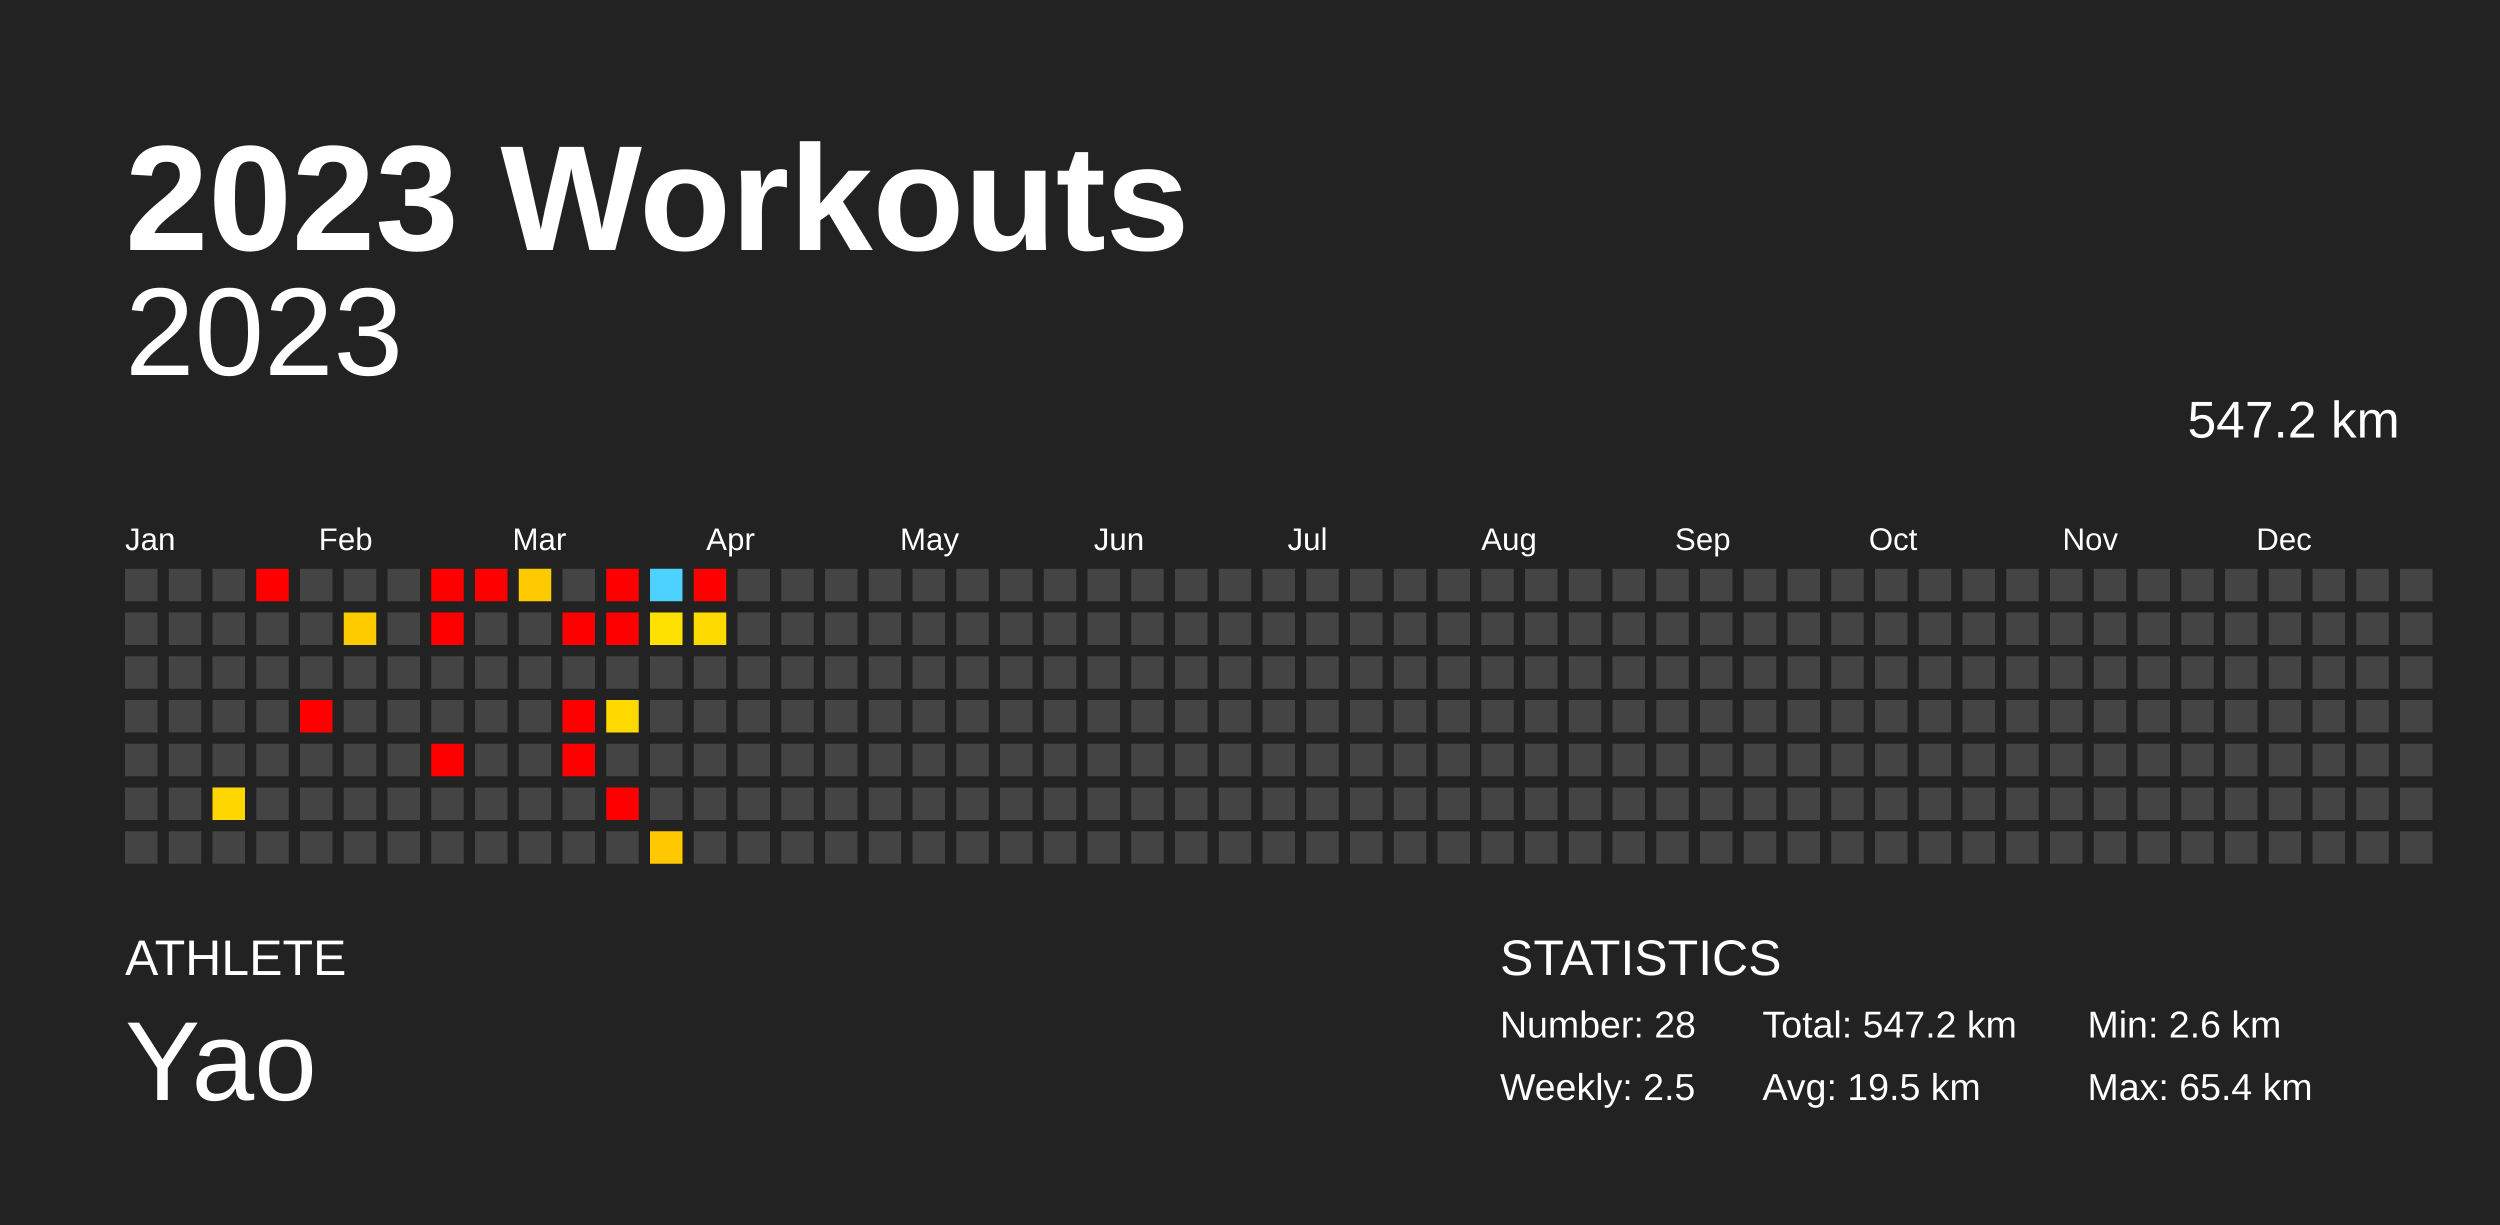
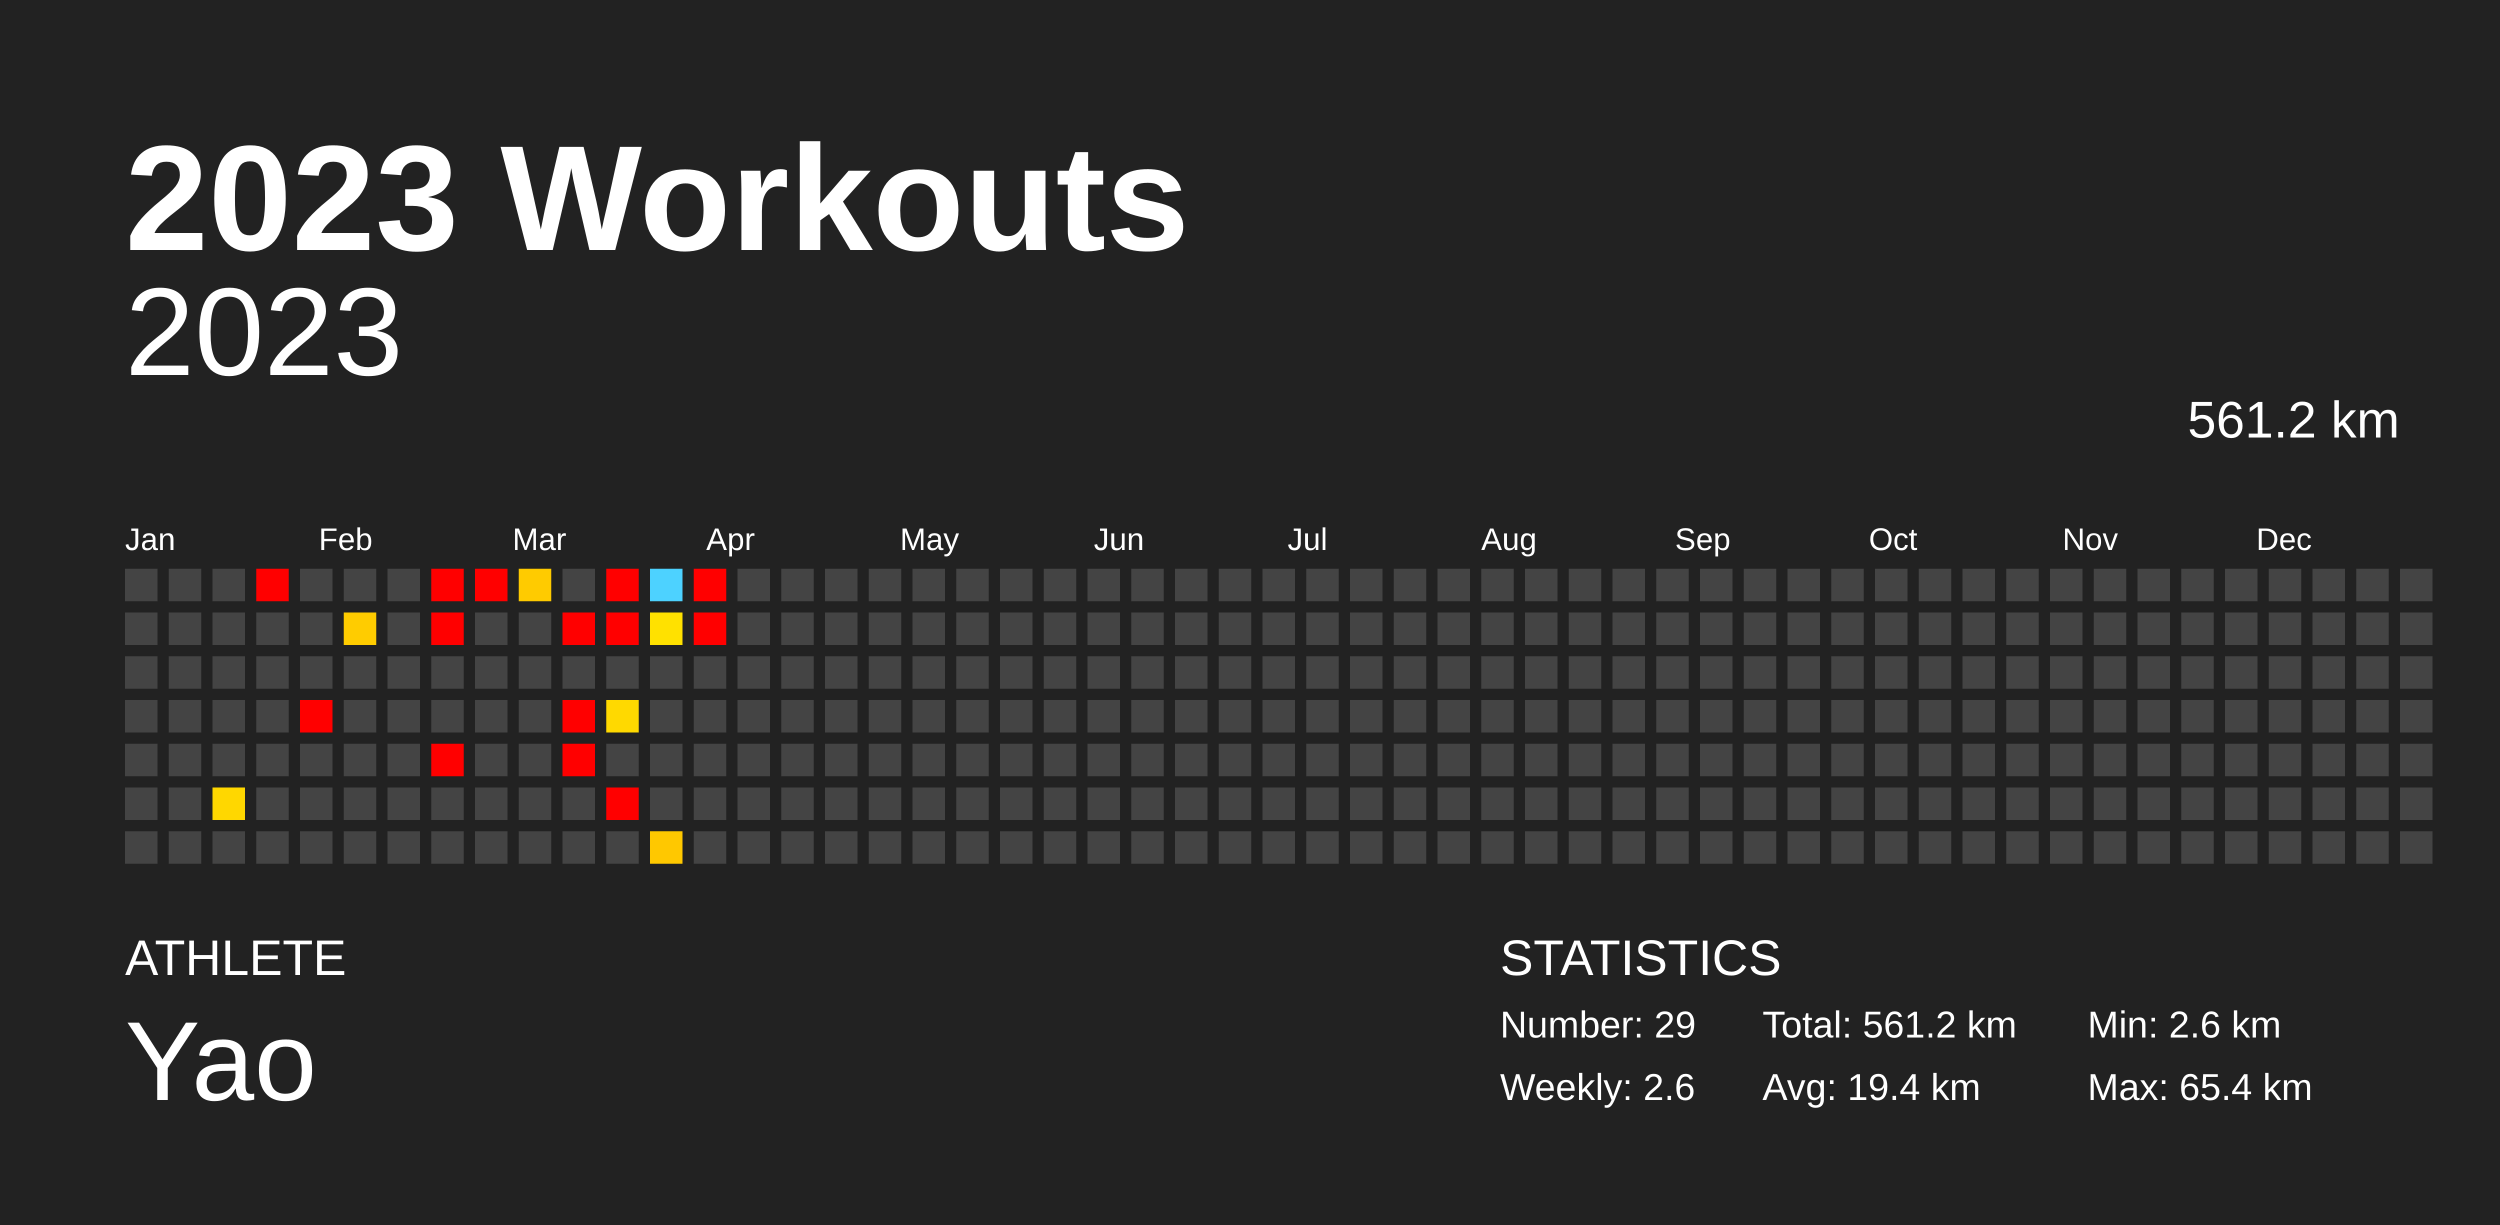
<svg xmlns="http://www.w3.org/2000/svg" baseProfile="full" height="98mm" version="1.1" viewBox="0,0,200,98" width="200mm">
  <defs />
  <rect fill="#222222" height="98" width="200" x="0" y="0" />
  <text fill="#FFFFFF" style="font-size:12px; font-family:Arial; font-weight:bold;" x="10" y="20">2023 Workouts</text>
  <text fill="#FFFFFF" style="font-size:4px; font-family:Arial" x="10" y="78">ATHLETE</text>
  <text fill="#FFFFFF" style="font-size:9px; font-family:Arial" x="10" y="88">Yao</text>
  <text fill="#FFFFFF" style="font-size:4px; font-family:Arial" x="120" y="78">STATISTICS</text>
-   <text fill="#FFFFFF" style="font-size:3px; font-family:Arial" x="120" y="83">Number: 28</text>
-   <text fill="#FFFFFF" style="font-size:3px; font-family:Arial" x="120" y="88">Weekly: 2.5</text>
-   <text fill="#FFFFFF" style="font-size:3px; font-family:Arial" x="141" y="83">Total: 547.2 km</text>
-   <text fill="#FFFFFF" style="font-size:3px; font-family:Arial" x="141" y="88">Avg: 19.5 km</text>
+   <text fill="#FFFFFF" style="font-size:3px; font-family:Arial" x="120" y="83">Number: 29</text>
+   <text fill="#FFFFFF" style="font-size:3px; font-family:Arial" x="120" y="88">Weekly: 2.6</text>
+   <text fill="#FFFFFF" style="font-size:3px; font-family:Arial" x="141" y="83">Total: 561.2 km</text>
+   <text fill="#FFFFFF" style="font-size:3px; font-family:Arial" x="141" y="88">Avg: 19.4 km</text>
  <text fill="#FFFFFF" style="font-size:3px; font-family:Arial" x="167" y="83">Min: 2.6 km</text>
  <text fill="#FFFFFF" style="font-size:3px; font-family:Arial" x="167" y="88">Max: 65.4 km</text>
  <text alignment-baseline="hanging" fill="#FFFFFF" style="font-size:10.0px; font-family:Arial;" x="10" y="30">2023</text>
-   <text alignment-baseline="hanging" fill="#FFFFFF" style="font-size:4.125px; font-family:Arial;" x="175" y="35">547.2 km</text>
+   <text alignment-baseline="hanging" fill="#FFFFFF" style="font-size:4.125px; font-family:Arial;" x="175" y="35">561.2 km</text>
  <text fill="#FFFFFF" style="font-size:2.5px; font-family:Arial" x="10.0" y="44">Jan</text>
  <text fill="#FFFFFF" style="font-size:2.5px; font-family:Arial" x="25.5" y="44">Feb</text>
  <text fill="#FFFFFF" style="font-size:2.5px; font-family:Arial" x="41.0" y="44">Mar</text>
  <text fill="#FFFFFF" style="font-size:2.5px; font-family:Arial" x="56.5" y="44">Apr</text>
  <text fill="#FFFFFF" style="font-size:2.5px; font-family:Arial" x="72.0" y="44">May</text>
  <text fill="#FFFFFF" style="font-size:2.5px; font-family:Arial" x="87.5" y="44">Jun</text>
  <text fill="#FFFFFF" style="font-size:2.5px; font-family:Arial" x="103.0" y="44">Jul</text>
  <text fill="#FFFFFF" style="font-size:2.5px; font-family:Arial" x="118.5" y="44">Aug</text>
  <text fill="#FFFFFF" style="font-size:2.5px; font-family:Arial" x="134.0" y="44">Sep</text>
  <text fill="#FFFFFF" style="font-size:2.5px; font-family:Arial" x="149.5" y="44">Oct</text>
  <text fill="#FFFFFF" style="font-size:2.5px; font-family:Arial" x="165.0" y="44">Nov</text>
  <text fill="#FFFFFF" style="font-size:2.5px; font-family:Arial" x="180.5" y="44">Dec</text>
  <rect fill="#444444" height="2.6" width="2.6" x="10.0" y="45.5" />
  <rect fill="#444444" height="2.6" width="2.6" x="10.0" y="49.0" />
  <rect fill="#444444" height="2.6" width="2.6" x="10.0" y="52.5" />
  <rect fill="#444444" height="2.6" width="2.6" x="10.0" y="56.0" />
  <rect fill="#444444" height="2.6" width="2.6" x="10.0" y="59.5" />
  <rect fill="#444444" height="2.6" width="2.6" x="10.0" y="63.0" />
  <rect fill="#444444" height="2.6" width="2.6" x="10.0" y="66.5" />
  <rect fill="#444444" height="2.6" width="2.6" x="13.5" y="45.5" />
  <rect fill="#444444" height="2.6" width="2.6" x="13.5" y="49.0" />
  <rect fill="#444444" height="2.6" width="2.6" x="13.5" y="52.5" />
  <rect fill="#444444" height="2.6" width="2.6" x="13.5" y="56.0" />
  <rect fill="#444444" height="2.6" width="2.6" x="13.5" y="59.5" />
  <rect fill="#444444" height="2.6" width="2.6" x="13.5" y="63.0" />
  <rect fill="#444444" height="2.6" width="2.6" x="13.5" y="66.5" />
  <rect fill="#444444" height="2.6" width="2.6" x="17.0" y="45.5" />
  <rect fill="#444444" height="2.6" width="2.6" x="17.0" y="49.0" />
  <rect fill="#444444" height="2.6" width="2.6" x="17.0" y="52.5" />
  <rect fill="#444444" height="2.6" width="2.6" x="17.0" y="56.0" />
  <rect fill="#444444" height="2.6" width="2.6" x="17.0" y="59.5" />
  <rect fill="#ffd700" height="2.6" width="2.6" x="17.0" y="63.0" />
  <rect fill="#444444" height="2.6" width="2.6" x="17.0" y="66.5" />
  <rect fill="red" height="2.6" width="2.6" x="20.5" y="45.5" />
  <rect fill="#444444" height="2.6" width="2.6" x="20.5" y="49.0" />
  <rect fill="#444444" height="2.6" width="2.6" x="20.5" y="52.5" />
  <rect fill="#444444" height="2.6" width="2.6" x="20.5" y="56.0" />
  <rect fill="#444444" height="2.6" width="2.6" x="20.5" y="59.5" />
  <rect fill="#444444" height="2.6" width="2.6" x="20.5" y="63.0" />
  <rect fill="#444444" height="2.6" width="2.6" x="20.5" y="66.5" />
  <rect fill="#444444" height="2.6" width="2.6" x="24.0" y="45.5" />
  <rect fill="#444444" height="2.6" width="2.6" x="24.0" y="49.0" />
  <rect fill="#444444" height="2.6" width="2.6" x="24.0" y="52.5" />
  <rect fill="red" height="2.6" width="2.6" x="24.0" y="56.0" />
  <rect fill="#444444" height="2.6" width="2.6" x="24.0" y="59.5" />
  <rect fill="#444444" height="2.6" width="2.6" x="24.0" y="63.0" />
  <rect fill="#444444" height="2.6" width="2.6" x="24.0" y="66.5" />
  <rect fill="#444444" height="2.6" width="2.6" x="27.5" y="45.5" />
  <rect fill="#ffcc00" height="2.6" width="2.6" x="27.5" y="49.0" />
  <rect fill="#444444" height="2.6" width="2.6" x="27.5" y="52.5" />
  <rect fill="#444444" height="2.6" width="2.6" x="27.5" y="56.0" />
  <rect fill="#444444" height="2.6" width="2.6" x="27.5" y="59.5" />
  <rect fill="#444444" height="2.6" width="2.6" x="27.5" y="63.0" />
  <rect fill="#444444" height="2.6" width="2.6" x="27.5" y="66.5" />
  <rect fill="#444444" height="2.6" width="2.6" x="31.0" y="45.5" />
  <rect fill="#444444" height="2.6" width="2.6" x="31.0" y="49.0" />
  <rect fill="#444444" height="2.6" width="2.6" x="31.0" y="52.5" />
  <rect fill="#444444" height="2.6" width="2.6" x="31.0" y="56.0" />
  <rect fill="#444444" height="2.6" width="2.6" x="31.0" y="59.5" />
  <rect fill="#444444" height="2.6" width="2.6" x="31.0" y="63.0" />
  <rect fill="#444444" height="2.6" width="2.6" x="31.0" y="66.5" />
  <rect fill="red" height="2.6" width="2.6" x="34.5" y="45.5" />
  <rect fill="red" height="2.6" width="2.6" x="34.5" y="49.0" />
  <rect fill="#444444" height="2.6" width="2.6" x="34.5" y="52.5" />
  <rect fill="#444444" height="2.6" width="2.6" x="34.5" y="56.0" />
  <rect fill="red" height="2.6" width="2.6" x="34.5" y="59.5" />
  <rect fill="#444444" height="2.6" width="2.6" x="34.5" y="63.0" />
  <rect fill="#444444" height="2.6" width="2.6" x="34.5" y="66.5" />
  <rect fill="red" height="2.6" width="2.6" x="38.0" y="45.5" />
  <rect fill="#444444" height="2.6" width="2.6" x="38.0" y="49.0" />
  <rect fill="#444444" height="2.6" width="2.6" x="38.0" y="52.5" />
  <rect fill="#444444" height="2.6" width="2.6" x="38.0" y="56.0" />
  <rect fill="#444444" height="2.6" width="2.6" x="38.0" y="59.5" />
  <rect fill="#444444" height="2.6" width="2.6" x="38.0" y="63.0" />
  <rect fill="#444444" height="2.6" width="2.6" x="38.0" y="66.5" />
  <rect fill="#ffcb00" height="2.6" width="2.6" x="41.5" y="45.5" />
  <rect fill="#444444" height="2.6" width="2.6" x="41.5" y="49.0" />
  <rect fill="#444444" height="2.6" width="2.6" x="41.5" y="52.5" />
  <rect fill="#444444" height="2.6" width="2.6" x="41.5" y="56.0" />
  <rect fill="#444444" height="2.6" width="2.6" x="41.5" y="59.5" />
  <rect fill="#444444" height="2.6" width="2.6" x="41.5" y="63.0" />
  <rect fill="#444444" height="2.6" width="2.6" x="41.5" y="66.5" />
  <rect fill="#444444" height="2.6" width="2.6" x="45.0" y="45.5" />
  <rect fill="red" height="2.6" width="2.6" x="45.0" y="49.0" />
  <rect fill="#444444" height="2.6" width="2.6" x="45.0" y="52.5" />
  <rect fill="red" height="2.6" width="2.6" x="45.0" y="56.0" />
  <rect fill="red" height="2.6" width="2.6" x="45.0" y="59.5" />
  <rect fill="#444444" height="2.6" width="2.6" x="45.0" y="63.0" />
  <rect fill="#444444" height="2.6" width="2.6" x="45.0" y="66.5" />
  <rect fill="red" height="2.6" width="2.6" x="48.5" y="45.5" />
  <rect fill="red" height="2.6" width="2.6" x="48.5" y="49.0" />
  <rect fill="#444444" height="2.6" width="2.6" x="48.5" y="52.5" />
  <rect fill="#ffd900" height="2.6" width="2.6" x="48.5" y="56.0" />
  <rect fill="#444444" height="2.6" width="2.6" x="48.5" y="59.5" />
  <rect fill="red" height="2.6" width="2.6" x="48.5" y="63.0" />
  <rect fill="#444444" height="2.6" width="2.6" x="48.5" y="66.5" />
  <rect fill="#4dd2ff" height="2.6" width="2.6" x="52.0" y="45.5" />
  <rect fill="#ffe100" height="2.6" width="2.6" x="52.0" y="49.0" />
  <rect fill="#444444" height="2.6" width="2.6" x="52.0" y="52.5" />
  <rect fill="#444444" height="2.6" width="2.6" x="52.0" y="56.0" />
  <rect fill="#444444" height="2.6" width="2.6" x="52.0" y="59.5" />
  <rect fill="#444444" height="2.6" width="2.6" x="52.0" y="63.0" />
  <rect fill="#ffc800" height="2.6" width="2.6" x="52.0" y="66.5" />
  <rect fill="red" height="2.6" width="2.6" x="55.5" y="45.5" />
-   <rect fill="#ffda00" height="2.6" width="2.6" x="55.5" y="49.0" />
+   <rect fill="red" height="2.6" width="2.6" x="55.5" y="49.0" />
  <rect fill="#444444" height="2.6" width="2.6" x="55.5" y="52.5" />
  <rect fill="#444444" height="2.6" width="2.6" x="55.5" y="56.0" />
  <rect fill="#444444" height="2.6" width="2.6" x="55.5" y="59.5" />
  <rect fill="#444444" height="2.6" width="2.6" x="55.5" y="63.0" />
  <rect fill="#444444" height="2.6" width="2.6" x="55.5" y="66.5" />
  <rect fill="#444444" height="2.6" width="2.6" x="59.0" y="45.5" />
  <rect fill="#444444" height="2.6" width="2.6" x="59.0" y="49.0" />
  <rect fill="#444444" height="2.6" width="2.6" x="59.0" y="52.5" />
  <rect fill="#444444" height="2.6" width="2.6" x="59.0" y="56.0" />
  <rect fill="#444444" height="2.6" width="2.6" x="59.0" y="59.5" />
  <rect fill="#444444" height="2.6" width="2.6" x="59.0" y="63.0" />
  <rect fill="#444444" height="2.6" width="2.6" x="59.0" y="66.5" />
  <rect fill="#444444" height="2.6" width="2.6" x="62.5" y="45.5" />
  <rect fill="#444444" height="2.6" width="2.6" x="62.5" y="49.0" />
  <rect fill="#444444" height="2.6" width="2.6" x="62.5" y="52.5" />
  <rect fill="#444444" height="2.6" width="2.6" x="62.5" y="56.0" />
  <rect fill="#444444" height="2.6" width="2.6" x="62.5" y="59.5" />
  <rect fill="#444444" height="2.6" width="2.6" x="62.5" y="63.0" />
  <rect fill="#444444" height="2.6" width="2.6" x="62.5" y="66.5" />
  <rect fill="#444444" height="2.6" width="2.6" x="66.0" y="45.5" />
  <rect fill="#444444" height="2.6" width="2.6" x="66.0" y="49.0" />
  <rect fill="#444444" height="2.6" width="2.6" x="66.0" y="52.5" />
  <rect fill="#444444" height="2.6" width="2.6" x="66.0" y="56.0" />
  <rect fill="#444444" height="2.6" width="2.6" x="66.0" y="59.5" />
  <rect fill="#444444" height="2.6" width="2.6" x="66.0" y="63.0" />
  <rect fill="#444444" height="2.6" width="2.6" x="66.0" y="66.5" />
  <rect fill="#444444" height="2.6" width="2.6" x="69.5" y="45.5" />
  <rect fill="#444444" height="2.6" width="2.6" x="69.5" y="49.0" />
  <rect fill="#444444" height="2.6" width="2.6" x="69.5" y="52.5" />
  <rect fill="#444444" height="2.6" width="2.6" x="69.5" y="56.0" />
  <rect fill="#444444" height="2.6" width="2.6" x="69.5" y="59.5" />
  <rect fill="#444444" height="2.6" width="2.6" x="69.5" y="63.0" />
  <rect fill="#444444" height="2.6" width="2.6" x="69.5" y="66.5" />
  <rect fill="#444444" height="2.6" width="2.6" x="73.0" y="45.5" />
  <rect fill="#444444" height="2.6" width="2.6" x="73.0" y="49.0" />
  <rect fill="#444444" height="2.6" width="2.6" x="73.0" y="52.5" />
  <rect fill="#444444" height="2.6" width="2.6" x="73.0" y="56.0" />
  <rect fill="#444444" height="2.6" width="2.6" x="73.0" y="59.5" />
  <rect fill="#444444" height="2.6" width="2.6" x="73.0" y="63.0" />
  <rect fill="#444444" height="2.6" width="2.6" x="73.0" y="66.5" />
  <rect fill="#444444" height="2.6" width="2.6" x="76.5" y="45.5" />
  <rect fill="#444444" height="2.6" width="2.6" x="76.5" y="49.0" />
  <rect fill="#444444" height="2.6" width="2.6" x="76.5" y="52.5" />
  <rect fill="#444444" height="2.6" width="2.6" x="76.5" y="56.0" />
  <rect fill="#444444" height="2.6" width="2.6" x="76.5" y="59.5" />
  <rect fill="#444444" height="2.6" width="2.6" x="76.5" y="63.0" />
  <rect fill="#444444" height="2.6" width="2.6" x="76.5" y="66.5" />
  <rect fill="#444444" height="2.6" width="2.6" x="80.0" y="45.5" />
  <rect fill="#444444" height="2.6" width="2.6" x="80.0" y="49.0" />
  <rect fill="#444444" height="2.6" width="2.6" x="80.0" y="52.5" />
  <rect fill="#444444" height="2.6" width="2.6" x="80.0" y="56.0" />
  <rect fill="#444444" height="2.6" width="2.6" x="80.0" y="59.5" />
  <rect fill="#444444" height="2.6" width="2.6" x="80.0" y="63.0" />
  <rect fill="#444444" height="2.6" width="2.6" x="80.0" y="66.5" />
  <rect fill="#444444" height="2.6" width="2.6" x="83.5" y="45.5" />
  <rect fill="#444444" height="2.6" width="2.6" x="83.5" y="49.0" />
  <rect fill="#444444" height="2.6" width="2.6" x="83.5" y="52.5" />
  <rect fill="#444444" height="2.6" width="2.6" x="83.5" y="56.0" />
  <rect fill="#444444" height="2.6" width="2.6" x="83.5" y="59.5" />
  <rect fill="#444444" height="2.6" width="2.6" x="83.5" y="63.0" />
  <rect fill="#444444" height="2.6" width="2.6" x="83.5" y="66.5" />
  <rect fill="#444444" height="2.6" width="2.6" x="87.0" y="45.5" />
  <rect fill="#444444" height="2.6" width="2.6" x="87.0" y="49.0" />
  <rect fill="#444444" height="2.6" width="2.6" x="87.0" y="52.5" />
  <rect fill="#444444" height="2.6" width="2.6" x="87.0" y="56.0" />
  <rect fill="#444444" height="2.6" width="2.6" x="87.0" y="59.5" />
  <rect fill="#444444" height="2.6" width="2.6" x="87.0" y="63.0" />
  <rect fill="#444444" height="2.6" width="2.6" x="87.0" y="66.5" />
  <rect fill="#444444" height="2.6" width="2.6" x="90.5" y="45.5" />
  <rect fill="#444444" height="2.6" width="2.6" x="90.5" y="49.0" />
  <rect fill="#444444" height="2.6" width="2.6" x="90.5" y="52.5" />
  <rect fill="#444444" height="2.6" width="2.6" x="90.5" y="56.0" />
  <rect fill="#444444" height="2.6" width="2.6" x="90.5" y="59.5" />
  <rect fill="#444444" height="2.6" width="2.6" x="90.5" y="63.0" />
  <rect fill="#444444" height="2.6" width="2.6" x="90.5" y="66.5" />
  <rect fill="#444444" height="2.6" width="2.6" x="94.0" y="45.5" />
  <rect fill="#444444" height="2.6" width="2.6" x="94.0" y="49.0" />
  <rect fill="#444444" height="2.6" width="2.6" x="94.0" y="52.5" />
  <rect fill="#444444" height="2.6" width="2.6" x="94.0" y="56.0" />
  <rect fill="#444444" height="2.6" width="2.6" x="94.0" y="59.5" />
  <rect fill="#444444" height="2.6" width="2.6" x="94.0" y="63.0" />
  <rect fill="#444444" height="2.6" width="2.6" x="94.0" y="66.5" />
  <rect fill="#444444" height="2.6" width="2.6" x="97.5" y="45.5" />
  <rect fill="#444444" height="2.6" width="2.6" x="97.5" y="49.0" />
  <rect fill="#444444" height="2.6" width="2.6" x="97.5" y="52.5" />
  <rect fill="#444444" height="2.6" width="2.6" x="97.5" y="56.0" />
  <rect fill="#444444" height="2.6" width="2.6" x="97.5" y="59.5" />
  <rect fill="#444444" height="2.6" width="2.6" x="97.5" y="63.0" />
  <rect fill="#444444" height="2.6" width="2.6" x="97.5" y="66.5" />
  <rect fill="#444444" height="2.6" width="2.6" x="101.0" y="45.5" />
  <rect fill="#444444" height="2.6" width="2.6" x="101.0" y="49.0" />
  <rect fill="#444444" height="2.6" width="2.6" x="101.0" y="52.5" />
  <rect fill="#444444" height="2.6" width="2.6" x="101.0" y="56.0" />
  <rect fill="#444444" height="2.6" width="2.6" x="101.0" y="59.5" />
  <rect fill="#444444" height="2.6" width="2.6" x="101.0" y="63.0" />
  <rect fill="#444444" height="2.6" width="2.6" x="101.0" y="66.5" />
  <rect fill="#444444" height="2.6" width="2.6" x="104.5" y="45.5" />
  <rect fill="#444444" height="2.6" width="2.6" x="104.5" y="49.0" />
  <rect fill="#444444" height="2.6" width="2.6" x="104.5" y="52.5" />
  <rect fill="#444444" height="2.6" width="2.6" x="104.5" y="56.0" />
  <rect fill="#444444" height="2.6" width="2.6" x="104.5" y="59.5" />
  <rect fill="#444444" height="2.6" width="2.6" x="104.5" y="63.0" />
  <rect fill="#444444" height="2.6" width="2.6" x="104.5" y="66.5" />
  <rect fill="#444444" height="2.6" width="2.6" x="108.0" y="45.5" />
  <rect fill="#444444" height="2.6" width="2.6" x="108.0" y="49.0" />
  <rect fill="#444444" height="2.6" width="2.6" x="108.0" y="52.5" />
  <rect fill="#444444" height="2.6" width="2.6" x="108.0" y="56.0" />
  <rect fill="#444444" height="2.6" width="2.6" x="108.0" y="59.5" />
  <rect fill="#444444" height="2.6" width="2.6" x="108.0" y="63.0" />
  <rect fill="#444444" height="2.6" width="2.6" x="108.0" y="66.5" />
  <rect fill="#444444" height="2.6" width="2.6" x="111.5" y="45.5" />
  <rect fill="#444444" height="2.6" width="2.6" x="111.5" y="49.0" />
  <rect fill="#444444" height="2.6" width="2.6" x="111.5" y="52.5" />
  <rect fill="#444444" height="2.6" width="2.6" x="111.5" y="56.0" />
  <rect fill="#444444" height="2.6" width="2.6" x="111.5" y="59.5" />
  <rect fill="#444444" height="2.6" width="2.6" x="111.5" y="63.0" />
  <rect fill="#444444" height="2.6" width="2.6" x="111.5" y="66.5" />
  <rect fill="#444444" height="2.6" width="2.6" x="115.0" y="45.5" />
  <rect fill="#444444" height="2.6" width="2.6" x="115.0" y="49.0" />
  <rect fill="#444444" height="2.6" width="2.6" x="115.0" y="52.5" />
  <rect fill="#444444" height="2.6" width="2.6" x="115.0" y="56.0" />
  <rect fill="#444444" height="2.6" width="2.6" x="115.0" y="59.5" />
  <rect fill="#444444" height="2.6" width="2.6" x="115.0" y="63.0" />
  <rect fill="#444444" height="2.6" width="2.6" x="115.0" y="66.5" />
  <rect fill="#444444" height="2.6" width="2.6" x="118.5" y="45.5" />
  <rect fill="#444444" height="2.6" width="2.6" x="118.5" y="49.0" />
  <rect fill="#444444" height="2.6" width="2.6" x="118.5" y="52.5" />
  <rect fill="#444444" height="2.6" width="2.6" x="118.5" y="56.0" />
  <rect fill="#444444" height="2.6" width="2.6" x="118.5" y="59.5" />
  <rect fill="#444444" height="2.6" width="2.6" x="118.5" y="63.0" />
  <rect fill="#444444" height="2.6" width="2.6" x="118.5" y="66.5" />
  <rect fill="#444444" height="2.6" width="2.6" x="122.0" y="45.5" />
  <rect fill="#444444" height="2.6" width="2.6" x="122.0" y="49.0" />
  <rect fill="#444444" height="2.6" width="2.6" x="122.0" y="52.5" />
  <rect fill="#444444" height="2.6" width="2.6" x="122.0" y="56.0" />
  <rect fill="#444444" height="2.6" width="2.6" x="122.0" y="59.5" />
  <rect fill="#444444" height="2.6" width="2.6" x="122.0" y="63.0" />
  <rect fill="#444444" height="2.6" width="2.6" x="122.0" y="66.5" />
  <rect fill="#444444" height="2.6" width="2.6" x="125.5" y="45.5" />
  <rect fill="#444444" height="2.6" width="2.6" x="125.5" y="49.0" />
  <rect fill="#444444" height="2.6" width="2.6" x="125.5" y="52.5" />
  <rect fill="#444444" height="2.6" width="2.6" x="125.5" y="56.0" />
  <rect fill="#444444" height="2.6" width="2.6" x="125.5" y="59.5" />
  <rect fill="#444444" height="2.6" width="2.6" x="125.5" y="63.0" />
  <rect fill="#444444" height="2.6" width="2.6" x="125.5" y="66.5" />
  <rect fill="#444444" height="2.6" width="2.6" x="129.0" y="45.5" />
  <rect fill="#444444" height="2.6" width="2.6" x="129.0" y="49.0" />
  <rect fill="#444444" height="2.6" width="2.6" x="129.0" y="52.5" />
  <rect fill="#444444" height="2.6" width="2.6" x="129.0" y="56.0" />
  <rect fill="#444444" height="2.6" width="2.6" x="129.0" y="59.5" />
  <rect fill="#444444" height="2.6" width="2.6" x="129.0" y="63.0" />
  <rect fill="#444444" height="2.6" width="2.6" x="129.0" y="66.5" />
  <rect fill="#444444" height="2.6" width="2.6" x="132.5" y="45.5" />
  <rect fill="#444444" height="2.6" width="2.6" x="132.5" y="49.0" />
  <rect fill="#444444" height="2.6" width="2.6" x="132.5" y="52.5" />
  <rect fill="#444444" height="2.6" width="2.6" x="132.5" y="56.0" />
  <rect fill="#444444" height="2.6" width="2.6" x="132.5" y="59.5" />
  <rect fill="#444444" height="2.6" width="2.6" x="132.5" y="63.0" />
  <rect fill="#444444" height="2.6" width="2.6" x="132.5" y="66.5" />
  <rect fill="#444444" height="2.6" width="2.6" x="136.0" y="45.5" />
  <rect fill="#444444" height="2.6" width="2.6" x="136.0" y="49.0" />
  <rect fill="#444444" height="2.6" width="2.6" x="136.0" y="52.5" />
  <rect fill="#444444" height="2.6" width="2.6" x="136.0" y="56.0" />
  <rect fill="#444444" height="2.6" width="2.6" x="136.0" y="59.5" />
  <rect fill="#444444" height="2.6" width="2.6" x="136.0" y="63.0" />
  <rect fill="#444444" height="2.6" width="2.6" x="136.0" y="66.5" />
  <rect fill="#444444" height="2.6" width="2.6" x="139.5" y="45.5" />
  <rect fill="#444444" height="2.6" width="2.6" x="139.5" y="49.0" />
  <rect fill="#444444" height="2.6" width="2.6" x="139.5" y="52.5" />
  <rect fill="#444444" height="2.6" width="2.6" x="139.5" y="56.0" />
  <rect fill="#444444" height="2.6" width="2.6" x="139.5" y="59.5" />
  <rect fill="#444444" height="2.6" width="2.6" x="139.5" y="63.0" />
  <rect fill="#444444" height="2.6" width="2.6" x="139.5" y="66.5" />
  <rect fill="#444444" height="2.6" width="2.6" x="143.0" y="45.5" />
  <rect fill="#444444" height="2.6" width="2.6" x="143.0" y="49.0" />
  <rect fill="#444444" height="2.6" width="2.6" x="143.0" y="52.5" />
  <rect fill="#444444" height="2.6" width="2.6" x="143.0" y="56.0" />
  <rect fill="#444444" height="2.6" width="2.6" x="143.0" y="59.5" />
  <rect fill="#444444" height="2.6" width="2.6" x="143.0" y="63.0" />
  <rect fill="#444444" height="2.6" width="2.6" x="143.0" y="66.5" />
  <rect fill="#444444" height="2.6" width="2.6" x="146.5" y="45.5" />
  <rect fill="#444444" height="2.6" width="2.6" x="146.5" y="49.0" />
  <rect fill="#444444" height="2.6" width="2.6" x="146.5" y="52.5" />
  <rect fill="#444444" height="2.6" width="2.6" x="146.5" y="56.0" />
  <rect fill="#444444" height="2.6" width="2.6" x="146.5" y="59.5" />
  <rect fill="#444444" height="2.6" width="2.6" x="146.5" y="63.0" />
  <rect fill="#444444" height="2.6" width="2.6" x="146.5" y="66.5" />
  <rect fill="#444444" height="2.6" width="2.6" x="150.0" y="45.5" />
  <rect fill="#444444" height="2.6" width="2.6" x="150.0" y="49.0" />
  <rect fill="#444444" height="2.6" width="2.6" x="150.0" y="52.5" />
  <rect fill="#444444" height="2.6" width="2.6" x="150.0" y="56.0" />
  <rect fill="#444444" height="2.6" width="2.6" x="150.0" y="59.5" />
  <rect fill="#444444" height="2.6" width="2.6" x="150.0" y="63.0" />
  <rect fill="#444444" height="2.6" width="2.6" x="150.0" y="66.5" />
  <rect fill="#444444" height="2.6" width="2.6" x="153.5" y="45.5" />
  <rect fill="#444444" height="2.6" width="2.6" x="153.5" y="49.0" />
  <rect fill="#444444" height="2.6" width="2.6" x="153.5" y="52.5" />
  <rect fill="#444444" height="2.6" width="2.6" x="153.5" y="56.0" />
  <rect fill="#444444" height="2.6" width="2.6" x="153.5" y="59.5" />
  <rect fill="#444444" height="2.6" width="2.6" x="153.5" y="63.0" />
  <rect fill="#444444" height="2.6" width="2.6" x="153.5" y="66.5" />
  <rect fill="#444444" height="2.6" width="2.6" x="157.0" y="45.5" />
  <rect fill="#444444" height="2.6" width="2.6" x="157.0" y="49.0" />
  <rect fill="#444444" height="2.6" width="2.6" x="157.0" y="52.5" />
  <rect fill="#444444" height="2.6" width="2.6" x="157.0" y="56.0" />
  <rect fill="#444444" height="2.6" width="2.6" x="157.0" y="59.5" />
  <rect fill="#444444" height="2.6" width="2.6" x="157.0" y="63.0" />
  <rect fill="#444444" height="2.6" width="2.6" x="157.0" y="66.5" />
  <rect fill="#444444" height="2.6" width="2.6" x="160.5" y="45.5" />
  <rect fill="#444444" height="2.6" width="2.6" x="160.5" y="49.0" />
  <rect fill="#444444" height="2.6" width="2.6" x="160.5" y="52.5" />
  <rect fill="#444444" height="2.6" width="2.6" x="160.5" y="56.0" />
  <rect fill="#444444" height="2.6" width="2.6" x="160.5" y="59.5" />
  <rect fill="#444444" height="2.6" width="2.6" x="160.5" y="63.0" />
  <rect fill="#444444" height="2.6" width="2.6" x="160.5" y="66.5" />
  <rect fill="#444444" height="2.6" width="2.6" x="164.0" y="45.5" />
  <rect fill="#444444" height="2.6" width="2.6" x="164.0" y="49.0" />
  <rect fill="#444444" height="2.6" width="2.6" x="164.0" y="52.5" />
  <rect fill="#444444" height="2.6" width="2.6" x="164.0" y="56.0" />
  <rect fill="#444444" height="2.6" width="2.6" x="164.0" y="59.5" />
  <rect fill="#444444" height="2.6" width="2.6" x="164.0" y="63.0" />
  <rect fill="#444444" height="2.6" width="2.6" x="164.0" y="66.5" />
  <rect fill="#444444" height="2.6" width="2.6" x="167.5" y="45.5" />
  <rect fill="#444444" height="2.6" width="2.6" x="167.5" y="49.0" />
  <rect fill="#444444" height="2.6" width="2.6" x="167.5" y="52.5" />
  <rect fill="#444444" height="2.6" width="2.6" x="167.5" y="56.0" />
  <rect fill="#444444" height="2.6" width="2.6" x="167.5" y="59.5" />
  <rect fill="#444444" height="2.6" width="2.6" x="167.5" y="63.0" />
  <rect fill="#444444" height="2.6" width="2.6" x="167.5" y="66.5" />
  <rect fill="#444444" height="2.6" width="2.6" x="171.0" y="45.5" />
  <rect fill="#444444" height="2.6" width="2.6" x="171.0" y="49.0" />
  <rect fill="#444444" height="2.6" width="2.6" x="171.0" y="52.5" />
  <rect fill="#444444" height="2.6" width="2.6" x="171.0" y="56.0" />
  <rect fill="#444444" height="2.6" width="2.6" x="171.0" y="59.5" />
  <rect fill="#444444" height="2.6" width="2.6" x="171.0" y="63.0" />
  <rect fill="#444444" height="2.6" width="2.6" x="171.0" y="66.5" />
  <rect fill="#444444" height="2.6" width="2.6" x="174.5" y="45.5" />
  <rect fill="#444444" height="2.6" width="2.6" x="174.5" y="49.0" />
  <rect fill="#444444" height="2.6" width="2.6" x="174.5" y="52.5" />
  <rect fill="#444444" height="2.6" width="2.6" x="174.5" y="56.0" />
  <rect fill="#444444" height="2.6" width="2.6" x="174.5" y="59.5" />
  <rect fill="#444444" height="2.6" width="2.6" x="174.5" y="63.0" />
  <rect fill="#444444" height="2.6" width="2.6" x="174.5" y="66.5" />
  <rect fill="#444444" height="2.6" width="2.6" x="178.0" y="45.5" />
  <rect fill="#444444" height="2.6" width="2.6" x="178.0" y="49.0" />
  <rect fill="#444444" height="2.6" width="2.6" x="178.0" y="52.5" />
  <rect fill="#444444" height="2.6" width="2.6" x="178.0" y="56.0" />
  <rect fill="#444444" height="2.6" width="2.6" x="178.0" y="59.5" />
  <rect fill="#444444" height="2.6" width="2.6" x="178.0" y="63.0" />
  <rect fill="#444444" height="2.6" width="2.6" x="178.0" y="66.5" />
  <rect fill="#444444" height="2.6" width="2.6" x="181.5" y="45.5" />
  <rect fill="#444444" height="2.6" width="2.6" x="181.5" y="49.0" />
  <rect fill="#444444" height="2.6" width="2.6" x="181.5" y="52.5" />
  <rect fill="#444444" height="2.6" width="2.6" x="181.5" y="56.0" />
  <rect fill="#444444" height="2.6" width="2.6" x="181.5" y="59.5" />
  <rect fill="#444444" height="2.6" width="2.6" x="181.5" y="63.0" />
  <rect fill="#444444" height="2.6" width="2.6" x="181.5" y="66.5" />
  <rect fill="#444444" height="2.6" width="2.6" x="185.0" y="45.5" />
  <rect fill="#444444" height="2.6" width="2.6" x="185.0" y="49.0" />
  <rect fill="#444444" height="2.6" width="2.6" x="185.0" y="52.5" />
  <rect fill="#444444" height="2.6" width="2.6" x="185.0" y="56.0" />
  <rect fill="#444444" height="2.6" width="2.6" x="185.0" y="59.5" />
  <rect fill="#444444" height="2.6" width="2.6" x="185.0" y="63.0" />
  <rect fill="#444444" height="2.6" width="2.6" x="185.0" y="66.5" />
  <rect fill="#444444" height="2.6" width="2.6" x="188.5" y="45.5" />
  <rect fill="#444444" height="2.6" width="2.6" x="188.5" y="49.0" />
  <rect fill="#444444" height="2.6" width="2.6" x="188.5" y="52.5" />
  <rect fill="#444444" height="2.6" width="2.6" x="188.5" y="56.0" />
  <rect fill="#444444" height="2.6" width="2.6" x="188.5" y="59.5" />
  <rect fill="#444444" height="2.6" width="2.6" x="188.5" y="63.0" />
  <rect fill="#444444" height="2.6" width="2.6" x="188.5" y="66.5" />
  <rect fill="#444444" height="2.6" width="2.6" x="192.0" y="45.5" />
  <rect fill="#444444" height="2.6" width="2.6" x="192.0" y="49.0" />
  <rect fill="#444444" height="2.6" width="2.6" x="192.0" y="52.5" />
  <rect fill="#444444" height="2.6" width="2.6" x="192.0" y="56.0" />
  <rect fill="#444444" height="2.6" width="2.6" x="192.0" y="59.5" />
  <rect fill="#444444" height="2.6" width="2.6" x="192.0" y="63.0" />
  <rect fill="#444444" height="2.6" width="2.6" x="192.0" y="66.5" />
</svg>
